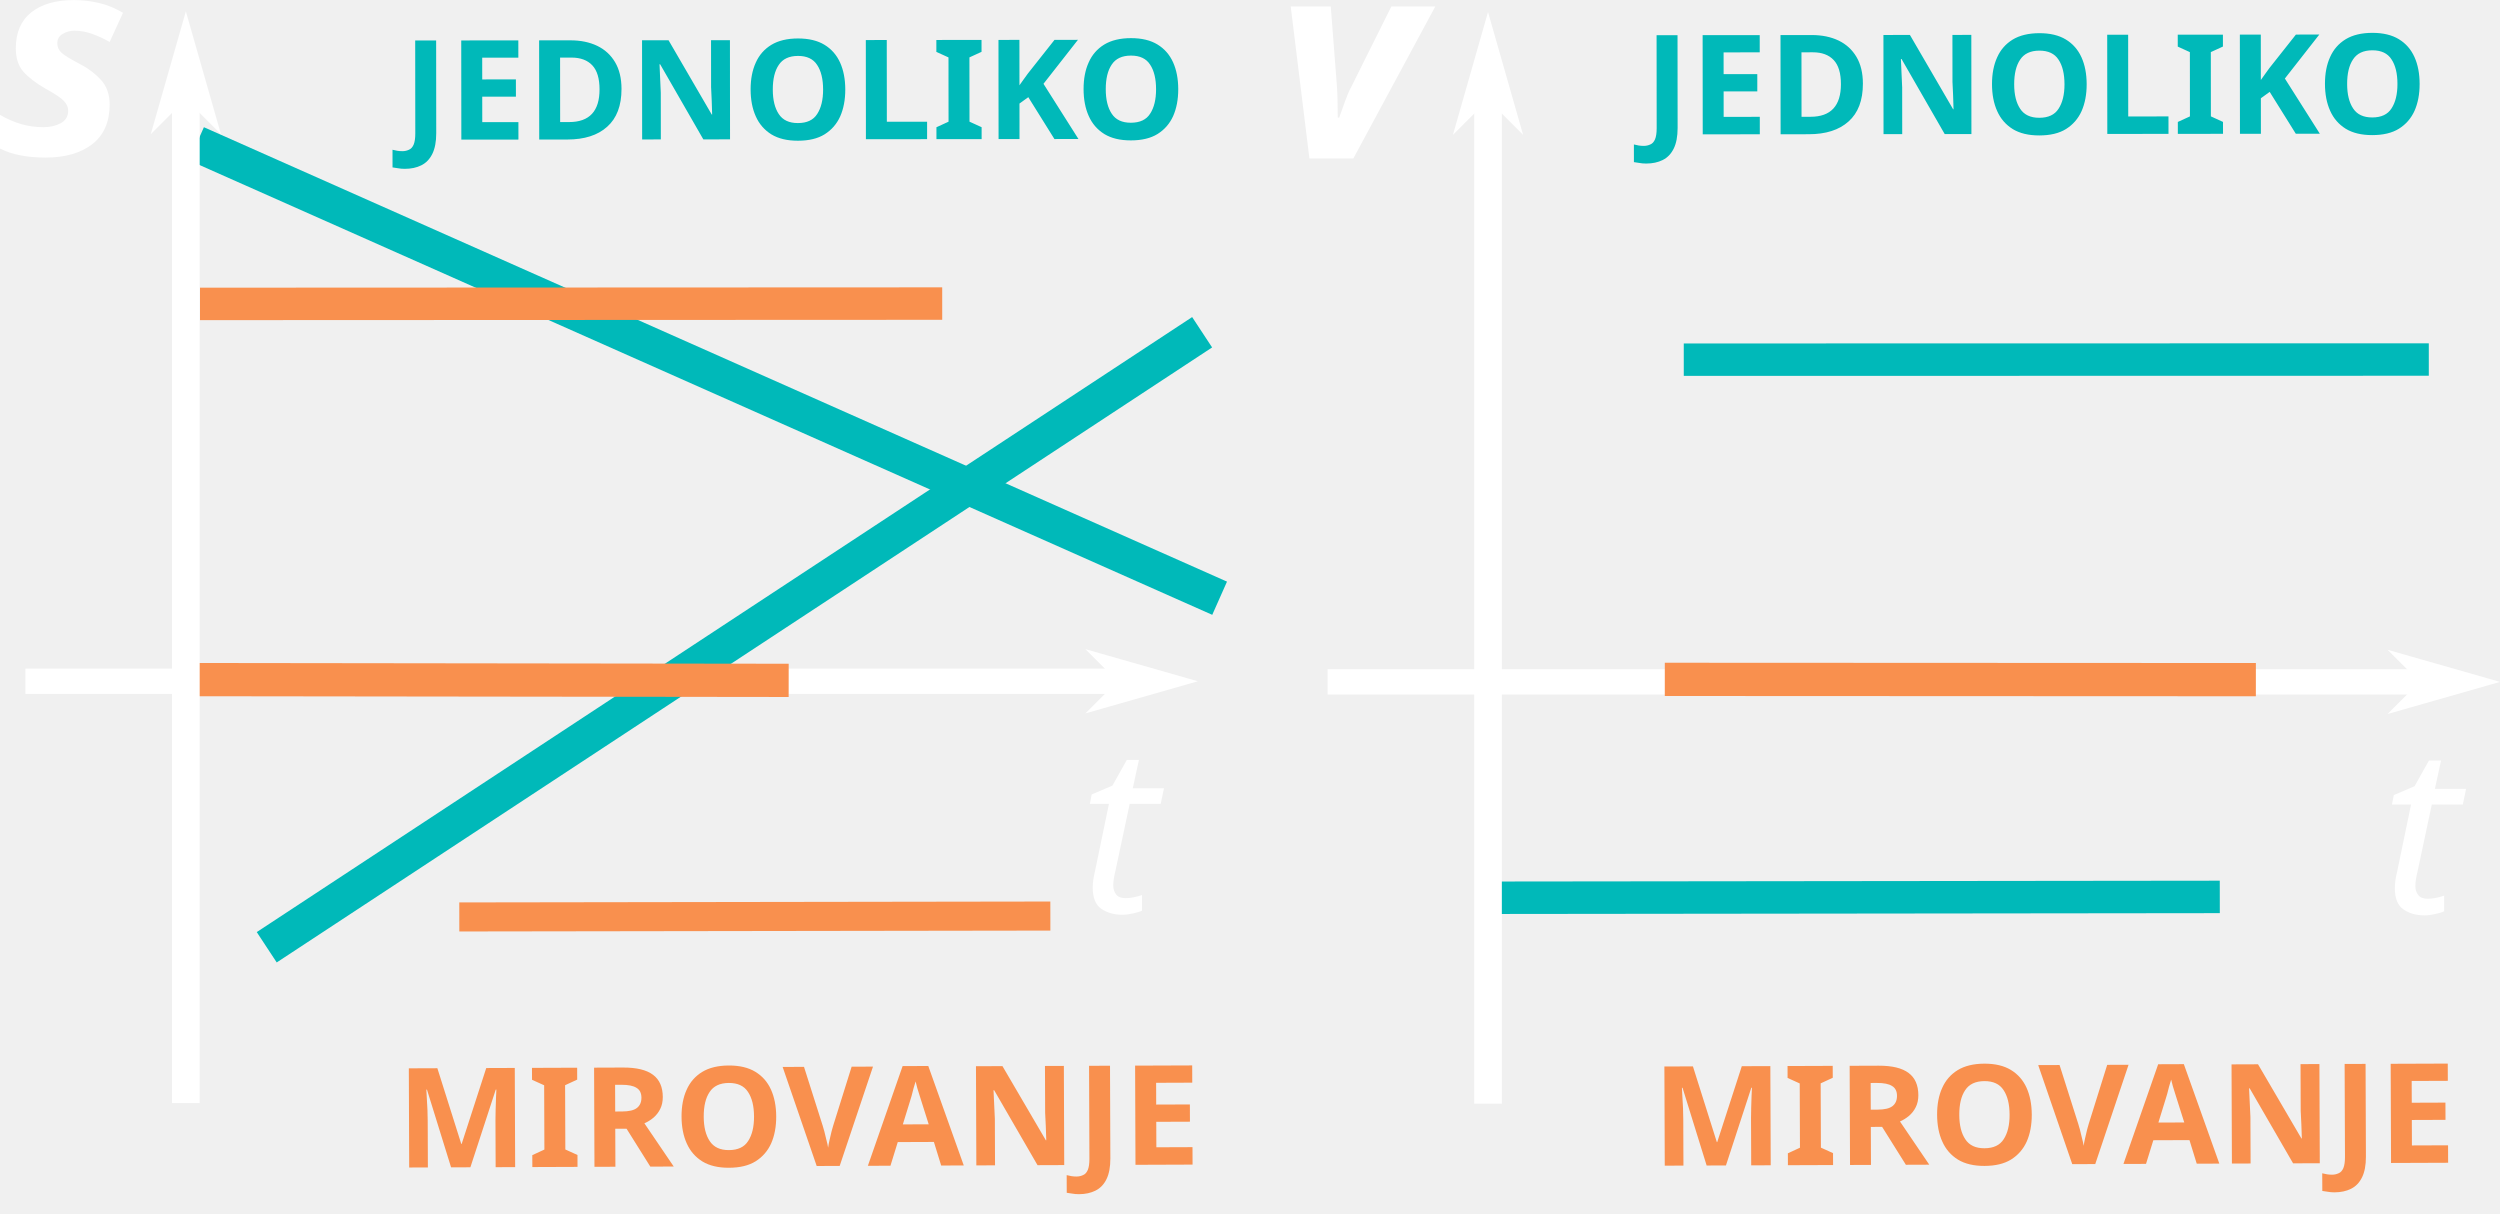
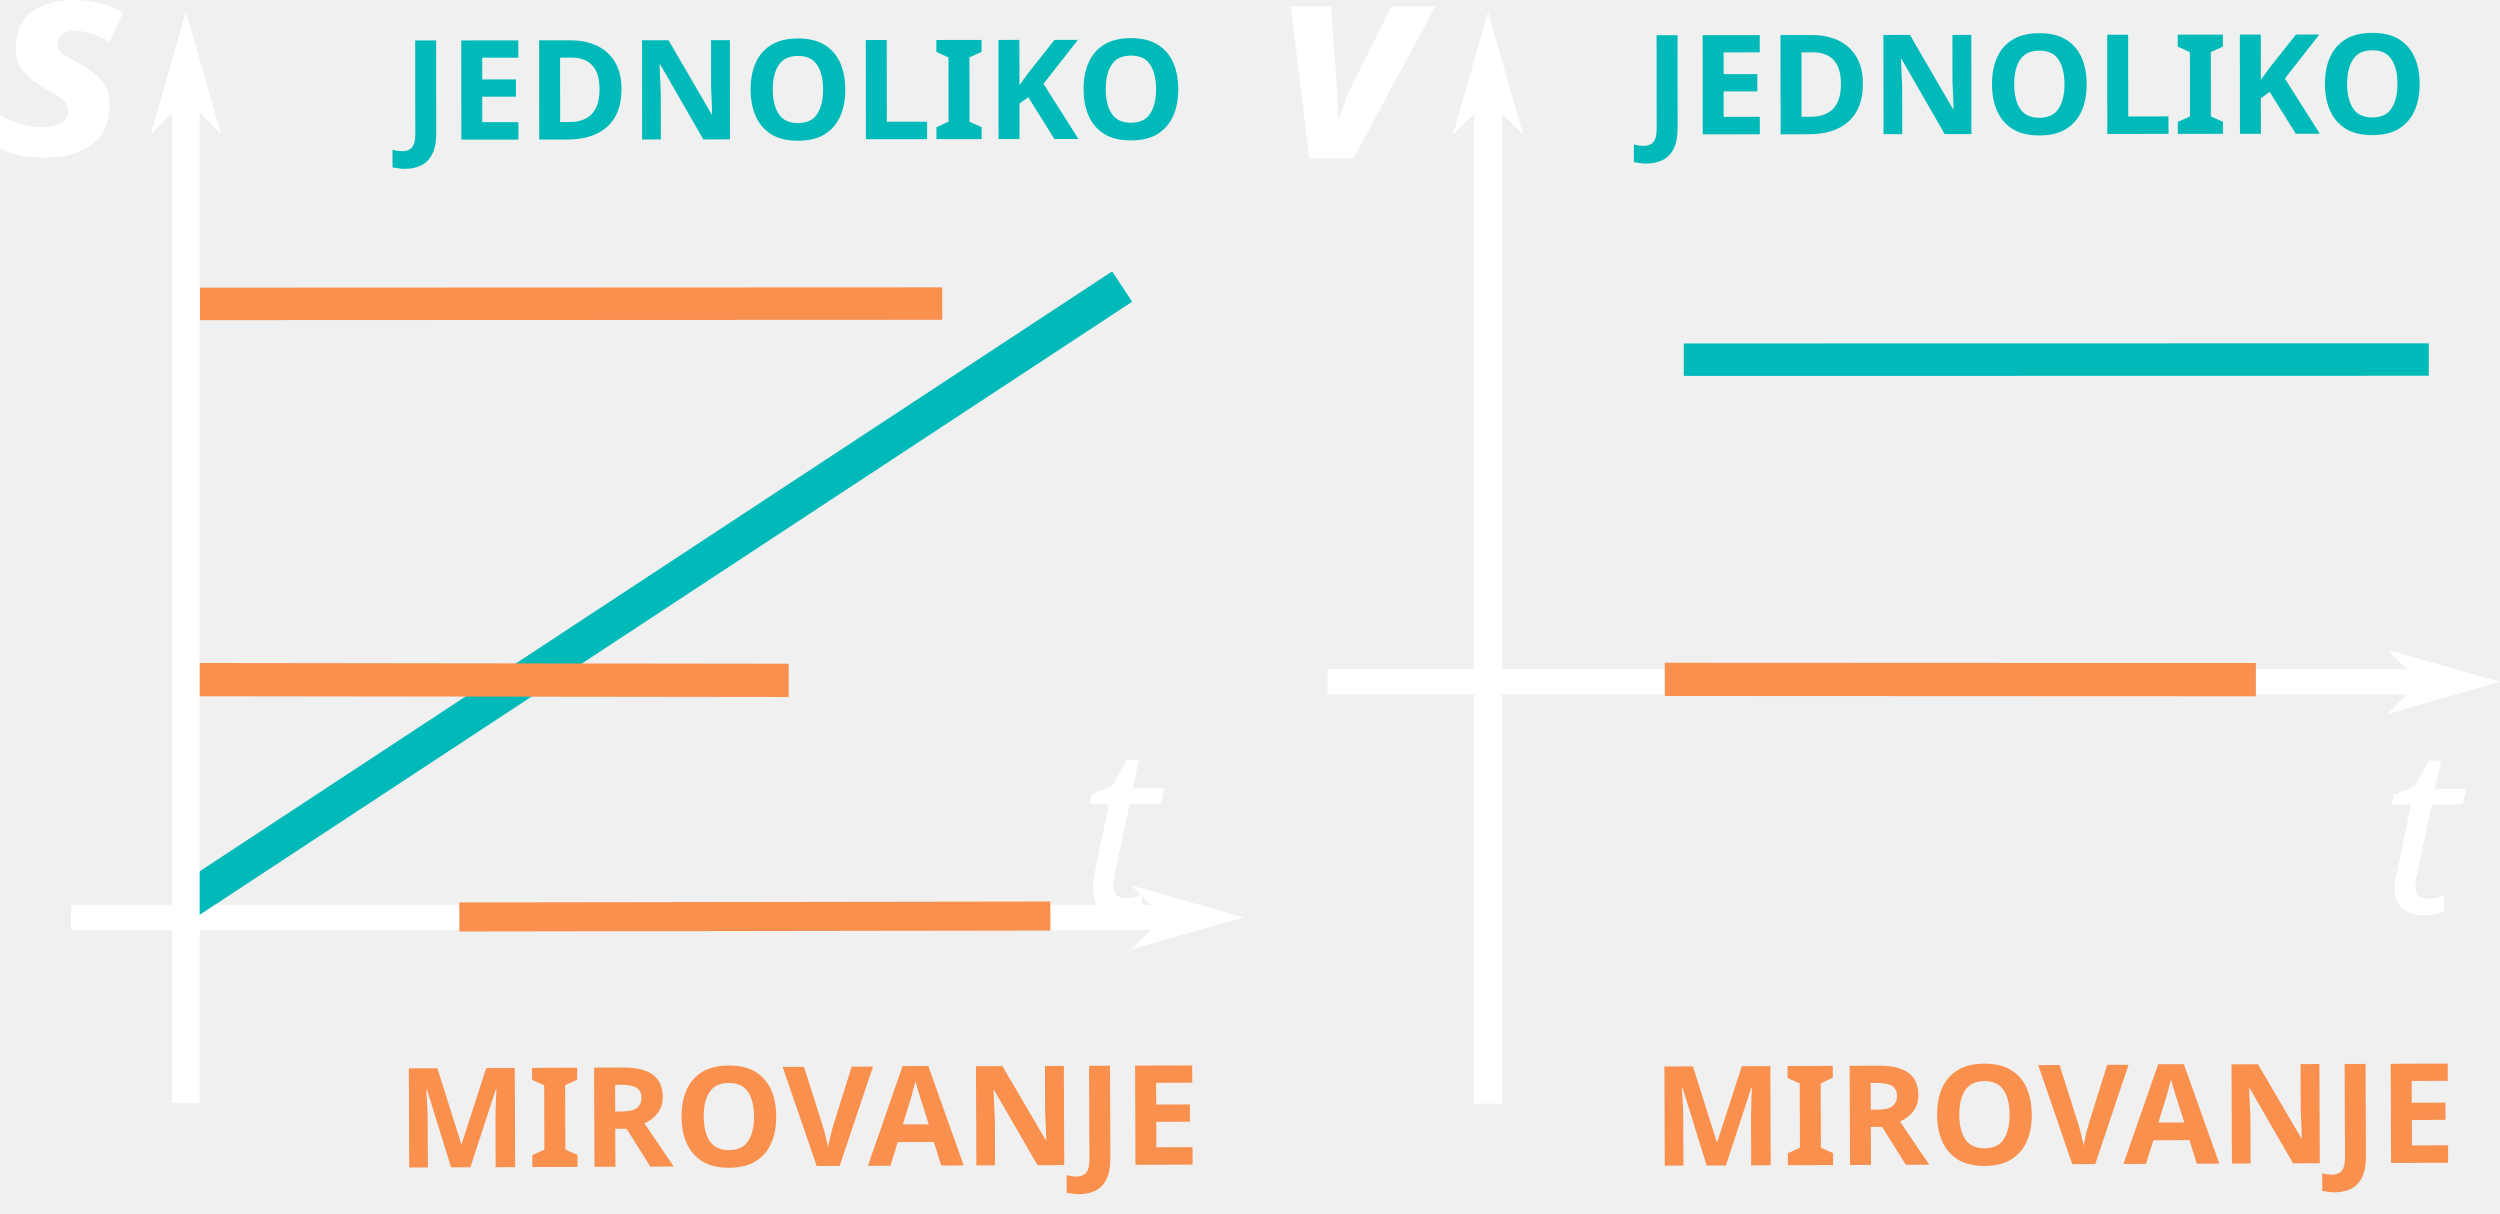
<svg xmlns="http://www.w3.org/2000/svg" width="190.232mm" height="92.34mm" viewBox="0 0 190.232 92.34" version="1.1" id="svg5">
  <defs id="defs2">
    <marker style="overflow:visible" id="marker19317" refX="0" refY="0" orient="auto">
      <path transform="matrix(-0.3,0,0,-0.3,0.69,0)" d="M 8.719,4.034 -2.207,0.016 8.719,-4.002 c -1.745,2.372 -1.735,5.617 -6e-7,8.035 z" style="fill:context-stroke;fill-rule:evenodd;stroke:context-stroke;stroke-width:0.625;stroke-linejoin:round" id="path19315" />
    </marker>
    <marker style="overflow:visible" id="marker19307" refX="0" refY="0" orient="auto">
      <path transform="matrix(-0.2,0,0,-0.2,-1.2,0)" style="fill:context-stroke;fill-rule:evenodd;stroke:context-stroke;stroke-width:1pt" d="M 0,0 5,-5 -12.5,0 5,5 Z" id="path19305" />
    </marker>
    <marker style="overflow:visible" id="marker19297" refX="0" refY="0" orient="auto">
      <path transform="matrix(-0.3,0,0,-0.3,0.69,0)" d="M 8.719,4.034 -2.207,0.016 8.719,-4.002 c -1.745,2.372 -1.735,5.617 -6e-7,8.035 z" style="fill:context-stroke;fill-rule:evenodd;stroke:context-stroke;stroke-width:0.625;stroke-linejoin:round" id="path19295" />
    </marker>
    <marker style="overflow:visible" id="Arrow2Send" refX="0" refY="0" orient="auto">
      <path transform="matrix(-0.3,0,0,-0.3,0.69,0)" d="M 8.719,4.034 -2.207,0.016 8.719,-4.002 c -1.745,2.372 -1.735,5.617 -6e-7,8.035 z" style="fill:context-stroke;fill-rule:evenodd;stroke:context-stroke;stroke-width:0.625;stroke-linejoin:round" id="path19005" />
    </marker>
    <marker style="overflow:visible" id="Arrow1Mend" refX="0" refY="0" orient="auto">
      <path transform="matrix(-0.4,0,0,-0.4,-4,0)" style="fill:context-stroke;fill-rule:evenodd;stroke:context-stroke;stroke-width:1pt" d="M 0,0 5,-5 -12.5,0 5,5 Z" id="path18981" />
    </marker>
    <marker style="overflow:visible" id="marker19233" refX="0" refY="0" orient="auto">
      <path transform="matrix(-0.2,0,0,-0.2,-1.2,0)" style="fill:context-stroke;fill-rule:evenodd;stroke:context-stroke;stroke-width:1pt" d="M 0,0 5,-5 -12.5,0 5,5 Z" id="path18987" />
    </marker>
    <marker style="overflow:visible" id="Arrow1Send" refX="0" refY="0" orient="auto">
      <path transform="matrix(-0.2,0,0,-0.2,-1.2,0)" style="fill:context-stroke;fill-rule:evenodd;stroke:context-stroke;stroke-width:1pt" d="M 0,0 5,-5 -12.5,0 5,5 Z" id="path954" />
    </marker>
    <marker style="overflow:visible" id="Arrow1Lend" refX="0" refY="0" orient="auto">
      <path transform="matrix(-0.8,0,0,-0.8,-10,0)" style="fill:context-stroke;fill-rule:evenodd;stroke:context-stroke;stroke-width:1pt" d="M 0,0 5,-5 -12.5,0 5,5 Z" id="path942" />
    </marker>
    <marker style="overflow:visible" id="Arrow1Lstart" refX="0" refY="0" orient="auto">
      <path transform="matrix(0.8,0,0,0.8,10,0)" style="fill:context-stroke;fill-rule:evenodd;stroke:context-stroke;stroke-width:1pt" d="M 0,0 5,-5 -12.5,0 5,5 Z" id="path939" />
    </marker>
    <marker style="overflow:visible" id="Arrow1Send-6" refX="0" refY="0" orient="auto">
      <path transform="matrix(-0.2,0,0,-0.2,-1.2,0)" style="fill:context-stroke;fill-rule:evenodd;stroke:context-stroke;stroke-width:1pt" d="M 0,0 5,-5 -12.5,0 5,5 Z" id="path954-4" />
    </marker>
    <marker style="overflow:visible" id="Arrow1Send-4" refX="0" refY="0" orient="auto">
      <path transform="matrix(-0.2,0,0,-0.2,-1.2,0)" style="fill:context-stroke;fill-rule:evenodd;stroke:context-stroke;stroke-width:1pt" d="M 0,0 5,-5 -12.5,0 5,5 Z" id="path954-9" />
    </marker>
    <marker style="overflow:visible" id="Arrow1Send-6-1" refX="0" refY="0" orient="auto">
      <path transform="matrix(-0.2,0,0,-0.2,-1.2,0)" style="fill:context-stroke;fill-rule:evenodd;stroke:context-stroke;stroke-width:1pt" d="M 0,0 5,-5 -12.5,0 5,5 Z" id="path954-4-0" />
    </marker>
    <marker style="overflow:visible" id="Arrow1Send-7" refX="0" refY="0" orient="auto">
      <path transform="matrix(-0.2,0,0,-0.2,-1.2,0)" style="fill:context-stroke;fill-rule:evenodd;stroke:context-stroke;stroke-width:1pt" d="M 0,0 5,-5 -12.5,0 5,5 Z" id="path954-6" />
    </marker>
    <marker style="overflow:visible" id="Arrow1Send-6-13" refX="0" refY="0" orient="auto">
      <path transform="matrix(-0.2,0,0,-0.2,-1.2,0)" style="fill:context-stroke;fill-rule:evenodd;stroke:context-stroke;stroke-width:1pt" d="M 0,0 5,-5 -12.5,0 5,5 Z" id="path954-4-2" />
    </marker>
    <marker style="overflow:visible" id="marker19317-1" refX="0" refY="0" orient="auto">
      <path transform="matrix(-0.3,0,0,-0.3,0.69,0)" d="M 8.719,4.034 -2.207,0.016 8.719,-4.002 c -1.745,2.372 -1.735,5.617 -6e-7,8.035 z" style="fill:context-stroke;fill-rule:evenodd;stroke:context-stroke;stroke-width:0.625;stroke-linejoin:round" id="path19315-5" />
    </marker>
    <marker style="overflow:visible" id="marker19297-9" refX="0" refY="0" orient="auto">
      <path transform="matrix(-0.3,0,0,-0.3,0.69,0)" d="M 8.719,4.034 -2.207,0.016 8.719,-4.002 c -1.745,2.372 -1.735,5.617 -6e-7,8.035 z" style="fill:context-stroke;fill-rule:evenodd;stroke:context-stroke;stroke-width:0.625;stroke-linejoin:round" id="path19295-9" />
    </marker>
    <marker style="overflow:visible" id="marker19297-9-0" refX="0" refY="0" orient="auto">
      <path transform="matrix(-0.3,0,0,-0.3,0.69,0)" d="M 8.719,4.034 -2.207,0.016 8.719,-4.002 c -1.745,2.372 -1.735,5.617 -6e-7,8.035 z" style="fill:context-stroke;fill-rule:evenodd;stroke:context-stroke;stroke-width:0.625;stroke-linejoin:round" id="path19295-9-2" />
    </marker>
    <marker style="overflow:visible" id="marker19297-9-0-3" refX="0" refY="0" orient="auto">
      <path transform="matrix(-0.3,0,0,-0.3,0.69,0)" d="M 8.719,4.034 -2.207,0.016 8.719,-4.002 c -1.745,2.372 -1.735,5.617 -6e-7,8.035 z" style="fill:context-stroke;fill-rule:evenodd;stroke:context-stroke;stroke-width:0.625;stroke-linejoin:round" id="path19295-9-2-8" />
    </marker>
    <marker style="overflow:visible" id="marker19297-9-0-3-4" refX="0" refY="0" orient="auto">
      <path transform="matrix(-0.3,0,0,-0.3,0.69,0)" d="M 8.719,4.034 -2.207,0.016 8.719,-4.002 c -1.745,2.372 -1.735,5.617 -6e-7,8.035 z" style="fill:context-stroke;fill-rule:evenodd;stroke:context-stroke;stroke-width:0.625;stroke-linejoin:round" id="path19295-9-2-8-0" />
    </marker>
    <marker style="overflow:visible" id="marker19297-9-9" refX="0" refY="0" orient="auto">
      <path transform="matrix(-0.3,0,0,-0.3,0.69,0)" d="M 8.719,4.034 -2.207,0.016 8.719,-4.002 c -1.745,2.372 -1.735,5.617 -6e-7,8.035 z" style="fill:context-stroke;fill-rule:evenodd;stroke:context-stroke;stroke-width:0.625;stroke-linejoin:round" id="path19295-9-6" />
    </marker>
    <marker style="overflow:visible" id="marker19297-9-0-3-4-5" refX="0" refY="0" orient="auto">
      <path transform="matrix(-0.3,0,0,-0.3,0.69,0)" d="M 8.719,4.034 -2.207,0.016 8.719,-4.002 c -1.745,2.372 -1.735,5.617 -6e-7,8.035 z" style="fill:context-stroke;fill-rule:evenodd;stroke:context-stroke;stroke-width:0.625;stroke-linejoin:round" id="path19295-9-2-8-0-4" />
    </marker>
    <marker style="overflow:visible" id="marker19297-9-9-4" refX="0" refY="0" orient="auto">
      <path transform="matrix(-0.3,0,0,-0.3,0.69,0)" d="M 8.719,4.034 -2.207,0.016 8.719,-4.002 c -1.745,2.372 -1.735,5.617 -6e-7,8.035 z" style="fill:context-stroke;fill-rule:evenodd;stroke:context-stroke;stroke-width:0.625;stroke-linejoin:round" id="path19295-9-6-1" />
    </marker>
    <marker style="overflow:visible" id="marker19297-2" refX="0" refY="0" orient="auto">
      <path transform="matrix(-0.3,0,0,-0.3,0.69,0)" d="M 8.719,4.034 -2.207,0.016 8.719,-4.002 c -1.745,2.372 -1.735,5.617 -6e-7,8.035 z" style="fill:context-stroke;fill-rule:evenodd;stroke:context-stroke;stroke-width:0.625;stroke-linejoin:round" id="path19295-8" />
    </marker>
    <marker style="overflow:visible" id="marker19317-8" refX="0" refY="0" orient="auto">
      <path transform="matrix(-0.3,0,0,-0.3,0.69,0)" d="M 8.719,4.034 -2.207,0.016 8.719,-4.002 c -1.745,2.372 -1.735,5.617 -6e-7,8.035 z" style="fill:context-stroke;fill-rule:evenodd;stroke:context-stroke;stroke-width:0.625;stroke-linejoin:round" id="path19315-6" />
    </marker>
    <marker style="overflow:visible" id="marker19297-8" refX="0" refY="0" orient="auto">
      <path transform="matrix(-0.3,0,0,-0.3,0.69,0)" d="M 8.719,4.034 -2.207,0.016 8.719,-4.002 c -1.745,2.372 -1.735,5.617 -6e-7,8.035 z" style="fill:context-stroke;fill-rule:evenodd;stroke:context-stroke;stroke-width:0.625;stroke-linejoin:round" id="path19295-6" />
    </marker>
  </defs>
  <g id="layer1" transform="translate(-15.01166,-16.16589)">
-     <path style="fill:none;stroke:#00b9b9;stroke-width:2.765;stroke-linecap:butt;stroke-linejoin:miter;stroke-miterlimit:4;stroke-dasharray:none;stroke-opacity:1" d="M 35.308,88.246 106.485,41.448" id="path22732-4" />
-     <path style="fill:none;stroke:#00b9b9;stroke-width:2.765;stroke-linecap:butt;stroke-linejoin:miter;stroke-miterlimit:4;stroke-dasharray:none;stroke-opacity:1" d="M 29.966,27.109 107.816,61.687" id="path22732-4-43" />
+     <path style="fill:none;stroke:#ffffff;stroke-width:1.926;stroke-linecap:butt;stroke-linejoin:miter;stroke-miterlimit:4;stroke-dasharray:none;stroke-opacity:1;marker-end:url(#Arrow1Send)" d="M 20.425,85.977 H 106.198" id="path857" />
+     <path style="fill:none;stroke:#00b9b9;stroke-width:2.765;stroke-linecap:butt;stroke-linejoin:miter;stroke-miterlimit:4;stroke-dasharray:none;stroke-opacity:1" d="M 29.221,84.768 100.398,37.97" id="path22732-4" />
    <path style="fill:none;stroke:#00b9b9;stroke-width:2.468;stroke-linecap:butt;stroke-linejoin:miter;stroke-miterlimit:4;stroke-dasharray:none;stroke-opacity:1" d="m 143.134,43.535 56.692,-0.011" id="path22732-4-4" />
-     <path style="fill:none;stroke:#00b9b9;stroke-width:2.47;stroke-linecap:butt;stroke-linejoin:miter;stroke-miterlimit:4;stroke-dasharray:none;stroke-opacity:1" d="m 127.445,84.48 56.477,-0.065" id="path22732-4-4-7" />
    <path style="fill:none;stroke:#f9904e;stroke-width:2.47;stroke-linecap:butt;stroke-linejoin:miter;stroke-miterlimit:4;stroke-dasharray:none;stroke-opacity:1" d="M 30.23,39.291 86.707,39.266" id="path22732-4-4-7-0" />
    <path style="fill:none;stroke:#f9904e;stroke-width:2.211;stroke-linecap:butt;stroke-linejoin:miter;stroke-miterlimit:4;stroke-dasharray:none;stroke-opacity:1" d="m 49.961,85.939 44.975,-0.068" id="path22732-4-4-7-0-8" />
    <text xml:space="preserve" style="font-style:normal;font-weight:normal;font-size:10.583px;line-height:1.25;font-family:sans-serif;letter-spacing:0px;word-spacing:0px;fill:#ffffff;fill-opacity:1;stroke:none;stroke-width:0.265" x="112.164" y="28.223" id="text5275-4-2">
      <tspan id="tspan5273-0-2" style="font-style:italic;font-variant:normal;font-weight:bold;font-stretch:normal;font-size:21.167px;font-family:sans-serif;-inkscape-font-specification:'sans-serif, Bold Italic';font-variant-ligatures:normal;font-variant-caps:normal;font-variant-numeric:normal;font-variant-east-asian:normal;stroke-width:0.265" x="112.164" y="28.223">v</tspan>
    </text>
    <path style="fill:none;stroke:#ffffff;stroke-width:1.926;stroke-linecap:butt;stroke-linejoin:miter;stroke-miterlimit:4;stroke-dasharray:none;stroke-opacity:1;marker-end:url(#Arrow1Send-7)" d="m 116.031,68.053 h 85.773" id="path857-1" />
    <path style="fill:none;stroke:#f9904e;stroke-width:2.53;stroke-linecap:butt;stroke-linejoin:miter;stroke-miterlimit:4;stroke-dasharray:none;stroke-opacity:1" d="m 141.691,67.861 44.976,0.021" id="path22732-4-4-7-0-8-5" />
    <path style="fill:none;stroke:#ffffff;stroke-width:2.104;stroke-linecap:butt;stroke-linejoin:miter;stroke-miterlimit:4;stroke-dasharray:none;stroke-opacity:1;marker-end:url(#Arrow1Send-6-13)" d="M 128.239,100.149 V 20.835" id="path857-6-4" />
    <text xml:space="preserve" style="font-style:normal;font-weight:normal;font-size:10.583px;line-height:1.25;font-family:sans-serif;letter-spacing:0px;word-spacing:0px;fill:#ffffff;fill-opacity:1;stroke:none;stroke-width:0.265" x="196.244" y="85.648" id="text5275-0">
      <tspan id="tspan5273-7" style="font-style:italic;font-variant:normal;font-weight:normal;font-stretch:normal;font-size:17.639px;font-family:sans-serif;-inkscape-font-specification:'sans-serif, Italic';font-variant-ligatures:normal;font-variant-caps:normal;font-variant-numeric:normal;font-variant-east-asian:normal;stroke-width:0.265" x="196.244" y="85.648">t</tspan>
    </text>
    <text xml:space="preserve" style="font-style:normal;font-weight:normal;font-size:10.583px;line-height:1.25;font-family:sans-serif;letter-spacing:0px;word-spacing:0px;fill:#00b9b9;fill-opacity:1;stroke:none;stroke-width:0.265;stroke-opacity:1" x="140.092" y="26.533" id="text21167-70" transform="rotate(-0.0568034)">
      <tspan id="tspan21165-4" style="font-style:normal;font-variant:normal;font-weight:bold;font-stretch:normal;font-size:10.583px;font-family:sans-serif;-inkscape-font-specification:'sans-serif, Bold';font-variant-ligatures:normal;font-variant-caps:normal;font-variant-numeric:normal;font-variant-east-asian:normal;fill:#00b9b9;fill-opacity:1;stroke:none;stroke-width:0.265;stroke-opacity:1" x="140.092" y="26.533">JEDNOLIKO</tspan>
    </text>
    <text xml:space="preserve" style="font-style:normal;font-weight:normal;font-size:10.583px;line-height:1.25;font-family:sans-serif;letter-spacing:0px;word-spacing:0px;fill:#00b9b9;fill-opacity:1;stroke:none;stroke-width:0.265;stroke-opacity:1" x="45.633" y="26.842" id="text21167-70-5" transform="rotate(-0.0568034)">
      <tspan id="tspan21165-4-0" style="font-style:normal;font-variant:normal;font-weight:bold;font-stretch:normal;font-size:10.583px;font-family:sans-serif;-inkscape-font-specification:'sans-serif, Bold';font-variant-ligatures:normal;font-variant-caps:normal;font-variant-numeric:normal;font-variant-east-asian:normal;fill:#00b9b9;fill-opacity:1;stroke:none;stroke-width:0.265;stroke-opacity:1" x="45.633" y="26.842">JEDNOLIKO</tspan>
    </text>
    <text xml:space="preserve" style="font-style:normal;font-weight:normal;font-size:10.583px;line-height:1.25;font-family:sans-serif;letter-spacing:0px;word-spacing:0px;fill:#f9904e;fill-opacity:1;stroke:none;stroke-width:0.265" x="140.345" y="105.393" id="text21167-7-8" transform="rotate(-0.2128623)">
      <tspan id="tspan21165-2-0" style="font-style:normal;font-variant:normal;font-weight:bold;font-stretch:normal;font-size:10.583px;font-family:sans-serif;-inkscape-font-specification:'sans-serif, Bold';font-variant-ligatures:normal;font-variant-caps:normal;font-variant-numeric:normal;font-variant-east-asian:normal;fill:#f9904e;fill-opacity:1;stroke-width:0.265" x="140.345" y="105.393">MIROVANJE</tspan>
    </text>
    <text xml:space="preserve" style="font-style:normal;font-weight:normal;font-size:10.583px;line-height:1.25;font-family:sans-serif;letter-spacing:0px;word-spacing:0px;fill:#f9904e;fill-opacity:1;stroke:none;stroke-width:0.265" x="44.803" y="105.178" id="text21167-7-8-0" transform="rotate(-0.2128623)">
      <tspan id="tspan21165-2-0-8" style="font-style:normal;font-variant:normal;font-weight:bold;font-stretch:normal;font-size:10.583px;font-family:sans-serif;-inkscape-font-specification:'sans-serif, Bold';font-variant-ligatures:normal;font-variant-caps:normal;font-variant-numeric:normal;font-variant-east-asian:normal;fill:#f9904e;fill-opacity:1;stroke-width:0.265" x="44.803" y="105.178">MIROVANJE</tspan>
    </text>
-     <path style="fill:none;stroke:#ffffff;stroke-width:1.926;stroke-linecap:butt;stroke-linejoin:miter;stroke-miterlimit:4;stroke-dasharray:none;stroke-opacity:1;marker-end:url(#Arrow1Send)" d="M 16.947,68.006 H 102.72" id="path857" />
    <path style="fill:none;stroke:#f9904e;stroke-width:2.53;stroke-linecap:butt;stroke-linejoin:miter;stroke-miterlimit:4;stroke-dasharray:none;stroke-opacity:1" d="m 30.048,67.879 44.976,0.058" id="path22732-4-4-7-0-8-5-8" />
    <path style="fill:none;stroke:#ffffff;stroke-width:2.104;stroke-linecap:butt;stroke-linejoin:miter;stroke-miterlimit:4;stroke-dasharray:none;stroke-opacity:1;marker-end:url(#Arrow1Send-6)" d="M 29.154,100.102 V 20.788" id="path857-6" />
    <text xml:space="preserve" style="font-style:normal;font-weight:normal;font-size:10.583px;line-height:1.25;font-family:sans-serif;letter-spacing:0px;word-spacing:0px;fill:#ffffff;fill-opacity:1;stroke:none;stroke-width:0.265" x="97.16" y="85.601" id="text5275">
      <tspan id="tspan5273" style="font-style:italic;font-variant:normal;font-weight:normal;font-stretch:normal;font-size:17.639px;font-family:sans-serif;-inkscape-font-specification:'sans-serif, Italic';font-variant-ligatures:normal;font-variant-caps:normal;font-variant-numeric:normal;font-variant-east-asian:normal;stroke-width:0.265" x="97.16" y="85.601">t</tspan>
    </text>
    <text xml:space="preserve" style="font-style:normal;font-weight:normal;font-size:10.583px;line-height:1.25;font-family:sans-serif;letter-spacing:0px;word-spacing:0px;fill:#ffffff;fill-opacity:1;stroke:none;stroke-width:0.265" x="14.779" y="27.935" id="text5275-4">
      <tspan id="tspan5273-0" style="font-style:italic;font-variant:normal;font-weight:bold;font-stretch:normal;font-size:21.167px;font-family:sans-serif;-inkscape-font-specification:'sans-serif, Bold Italic';font-variant-ligatures:normal;font-variant-caps:normal;font-variant-numeric:normal;font-variant-east-asian:normal;stroke-width:0.265" x="14.779" y="27.935">s</tspan>
    </text>
  </g>
</svg>
